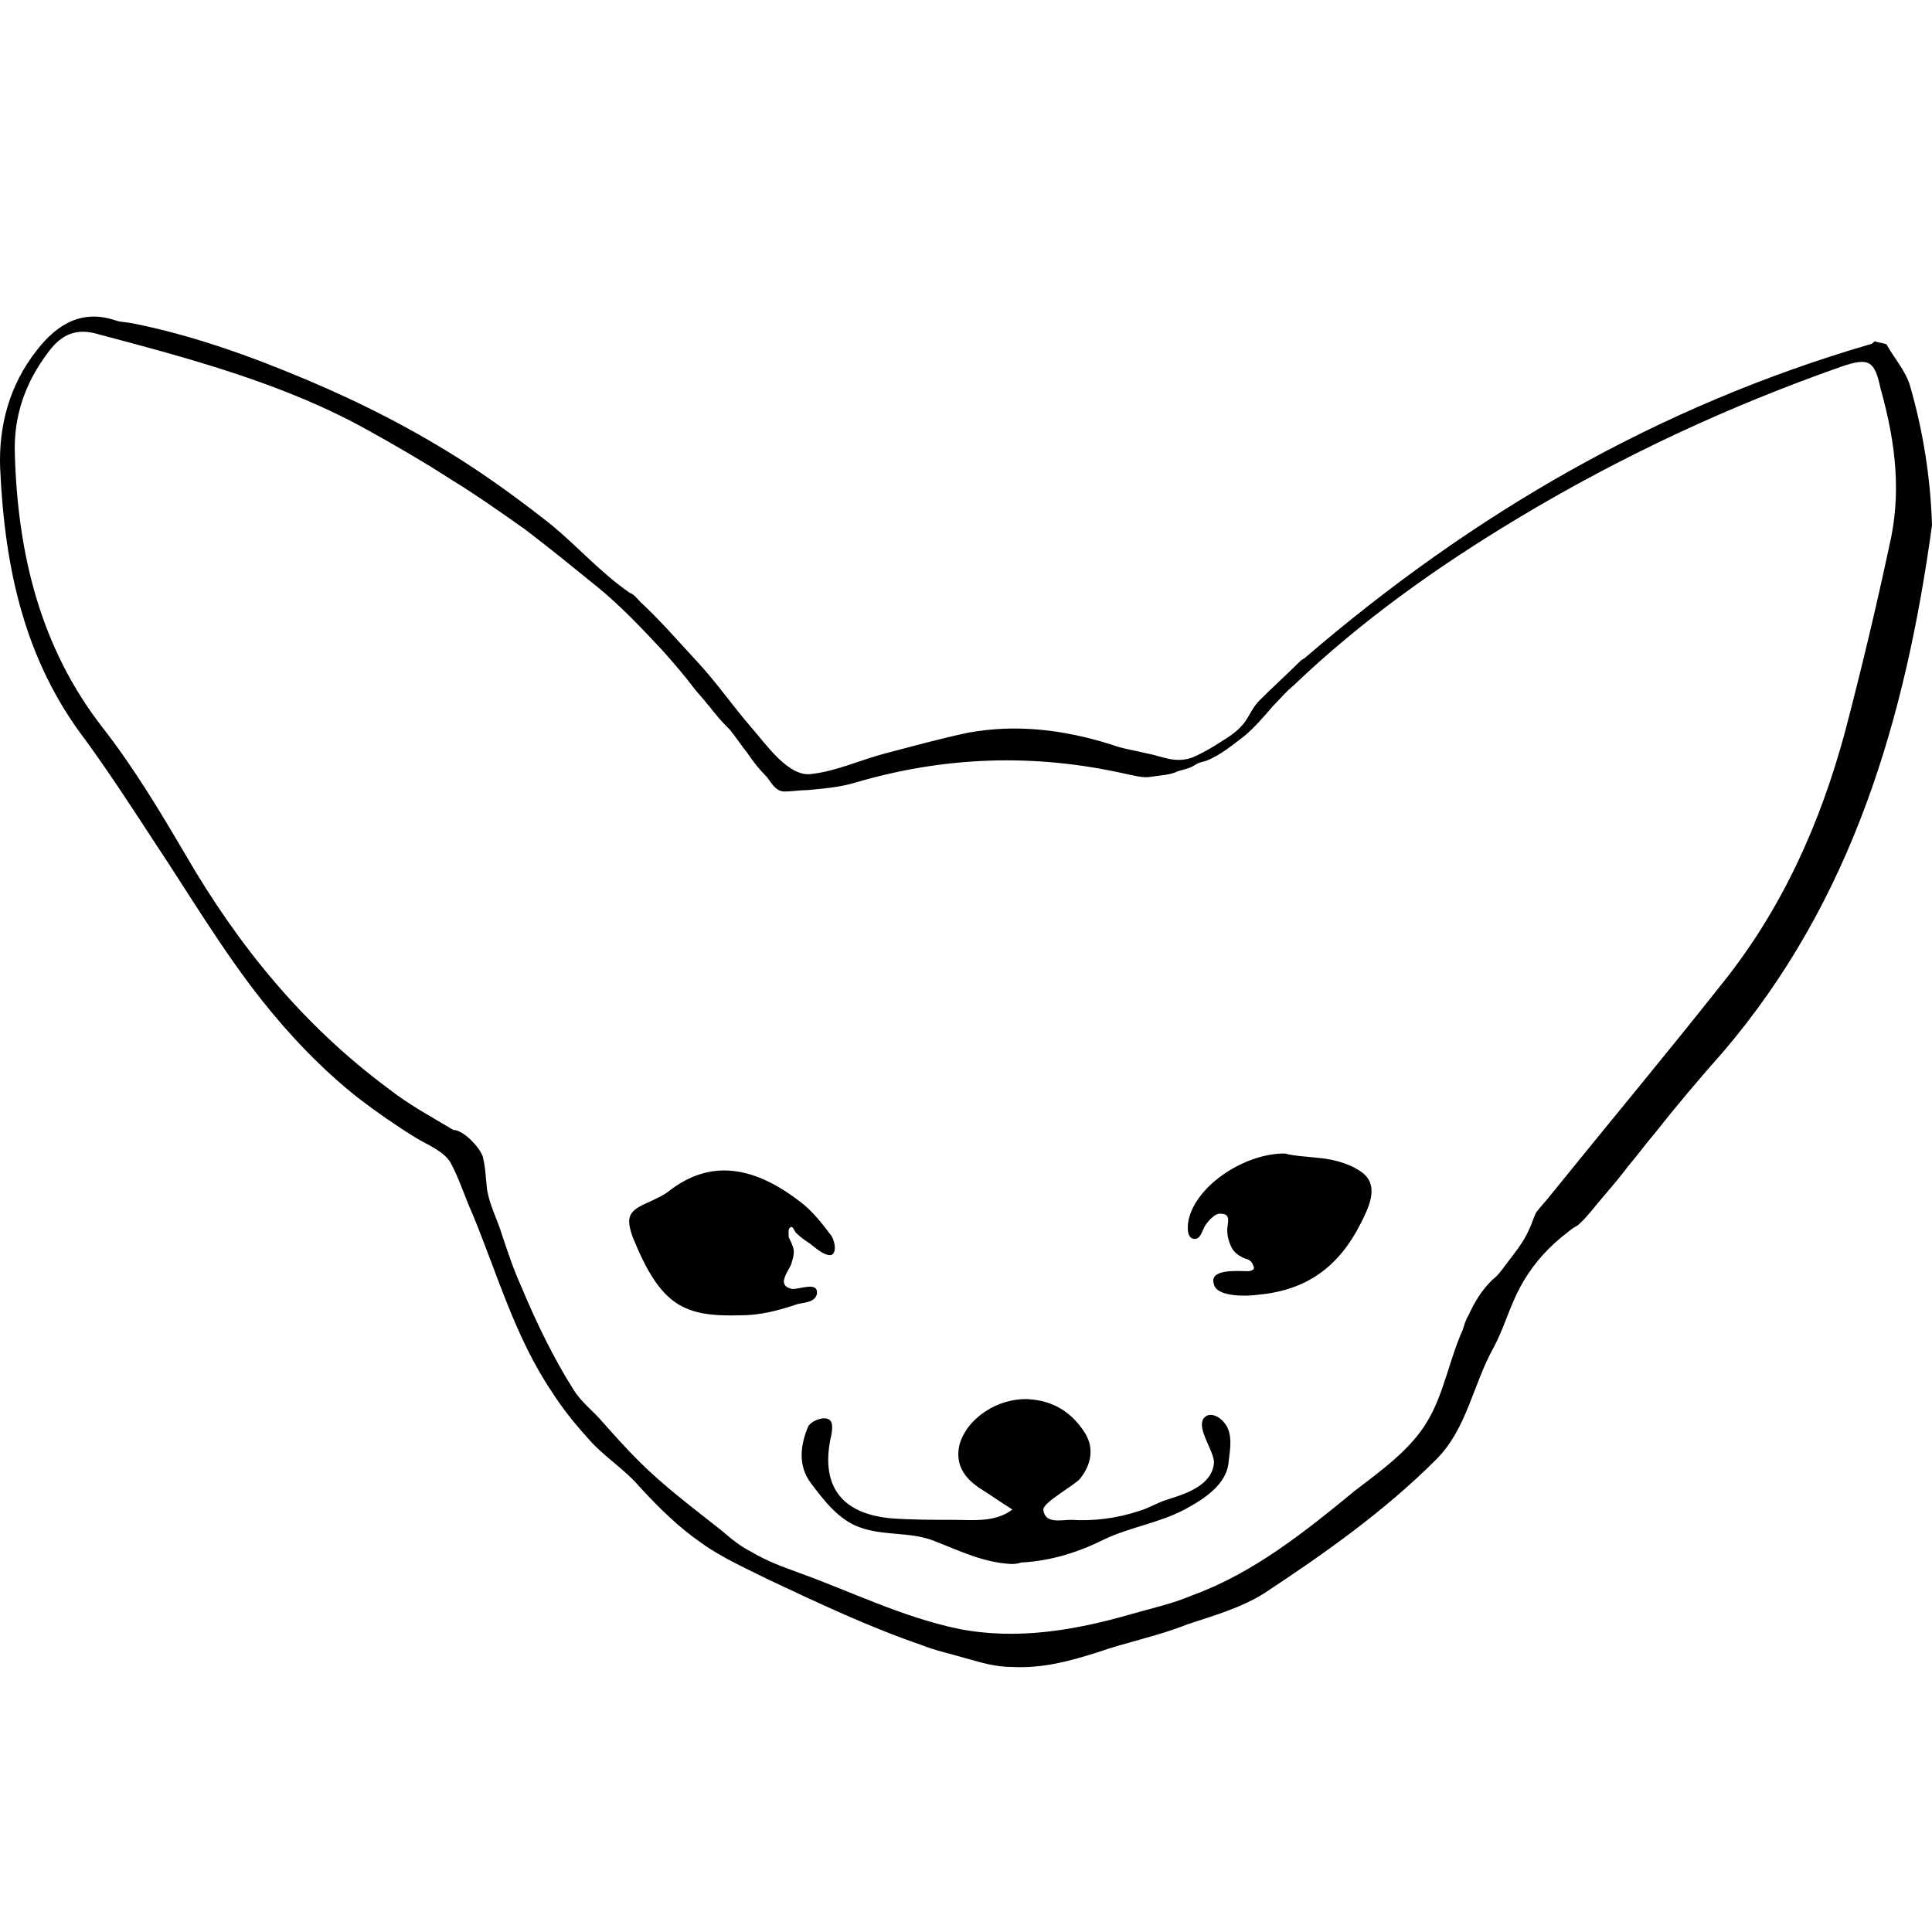
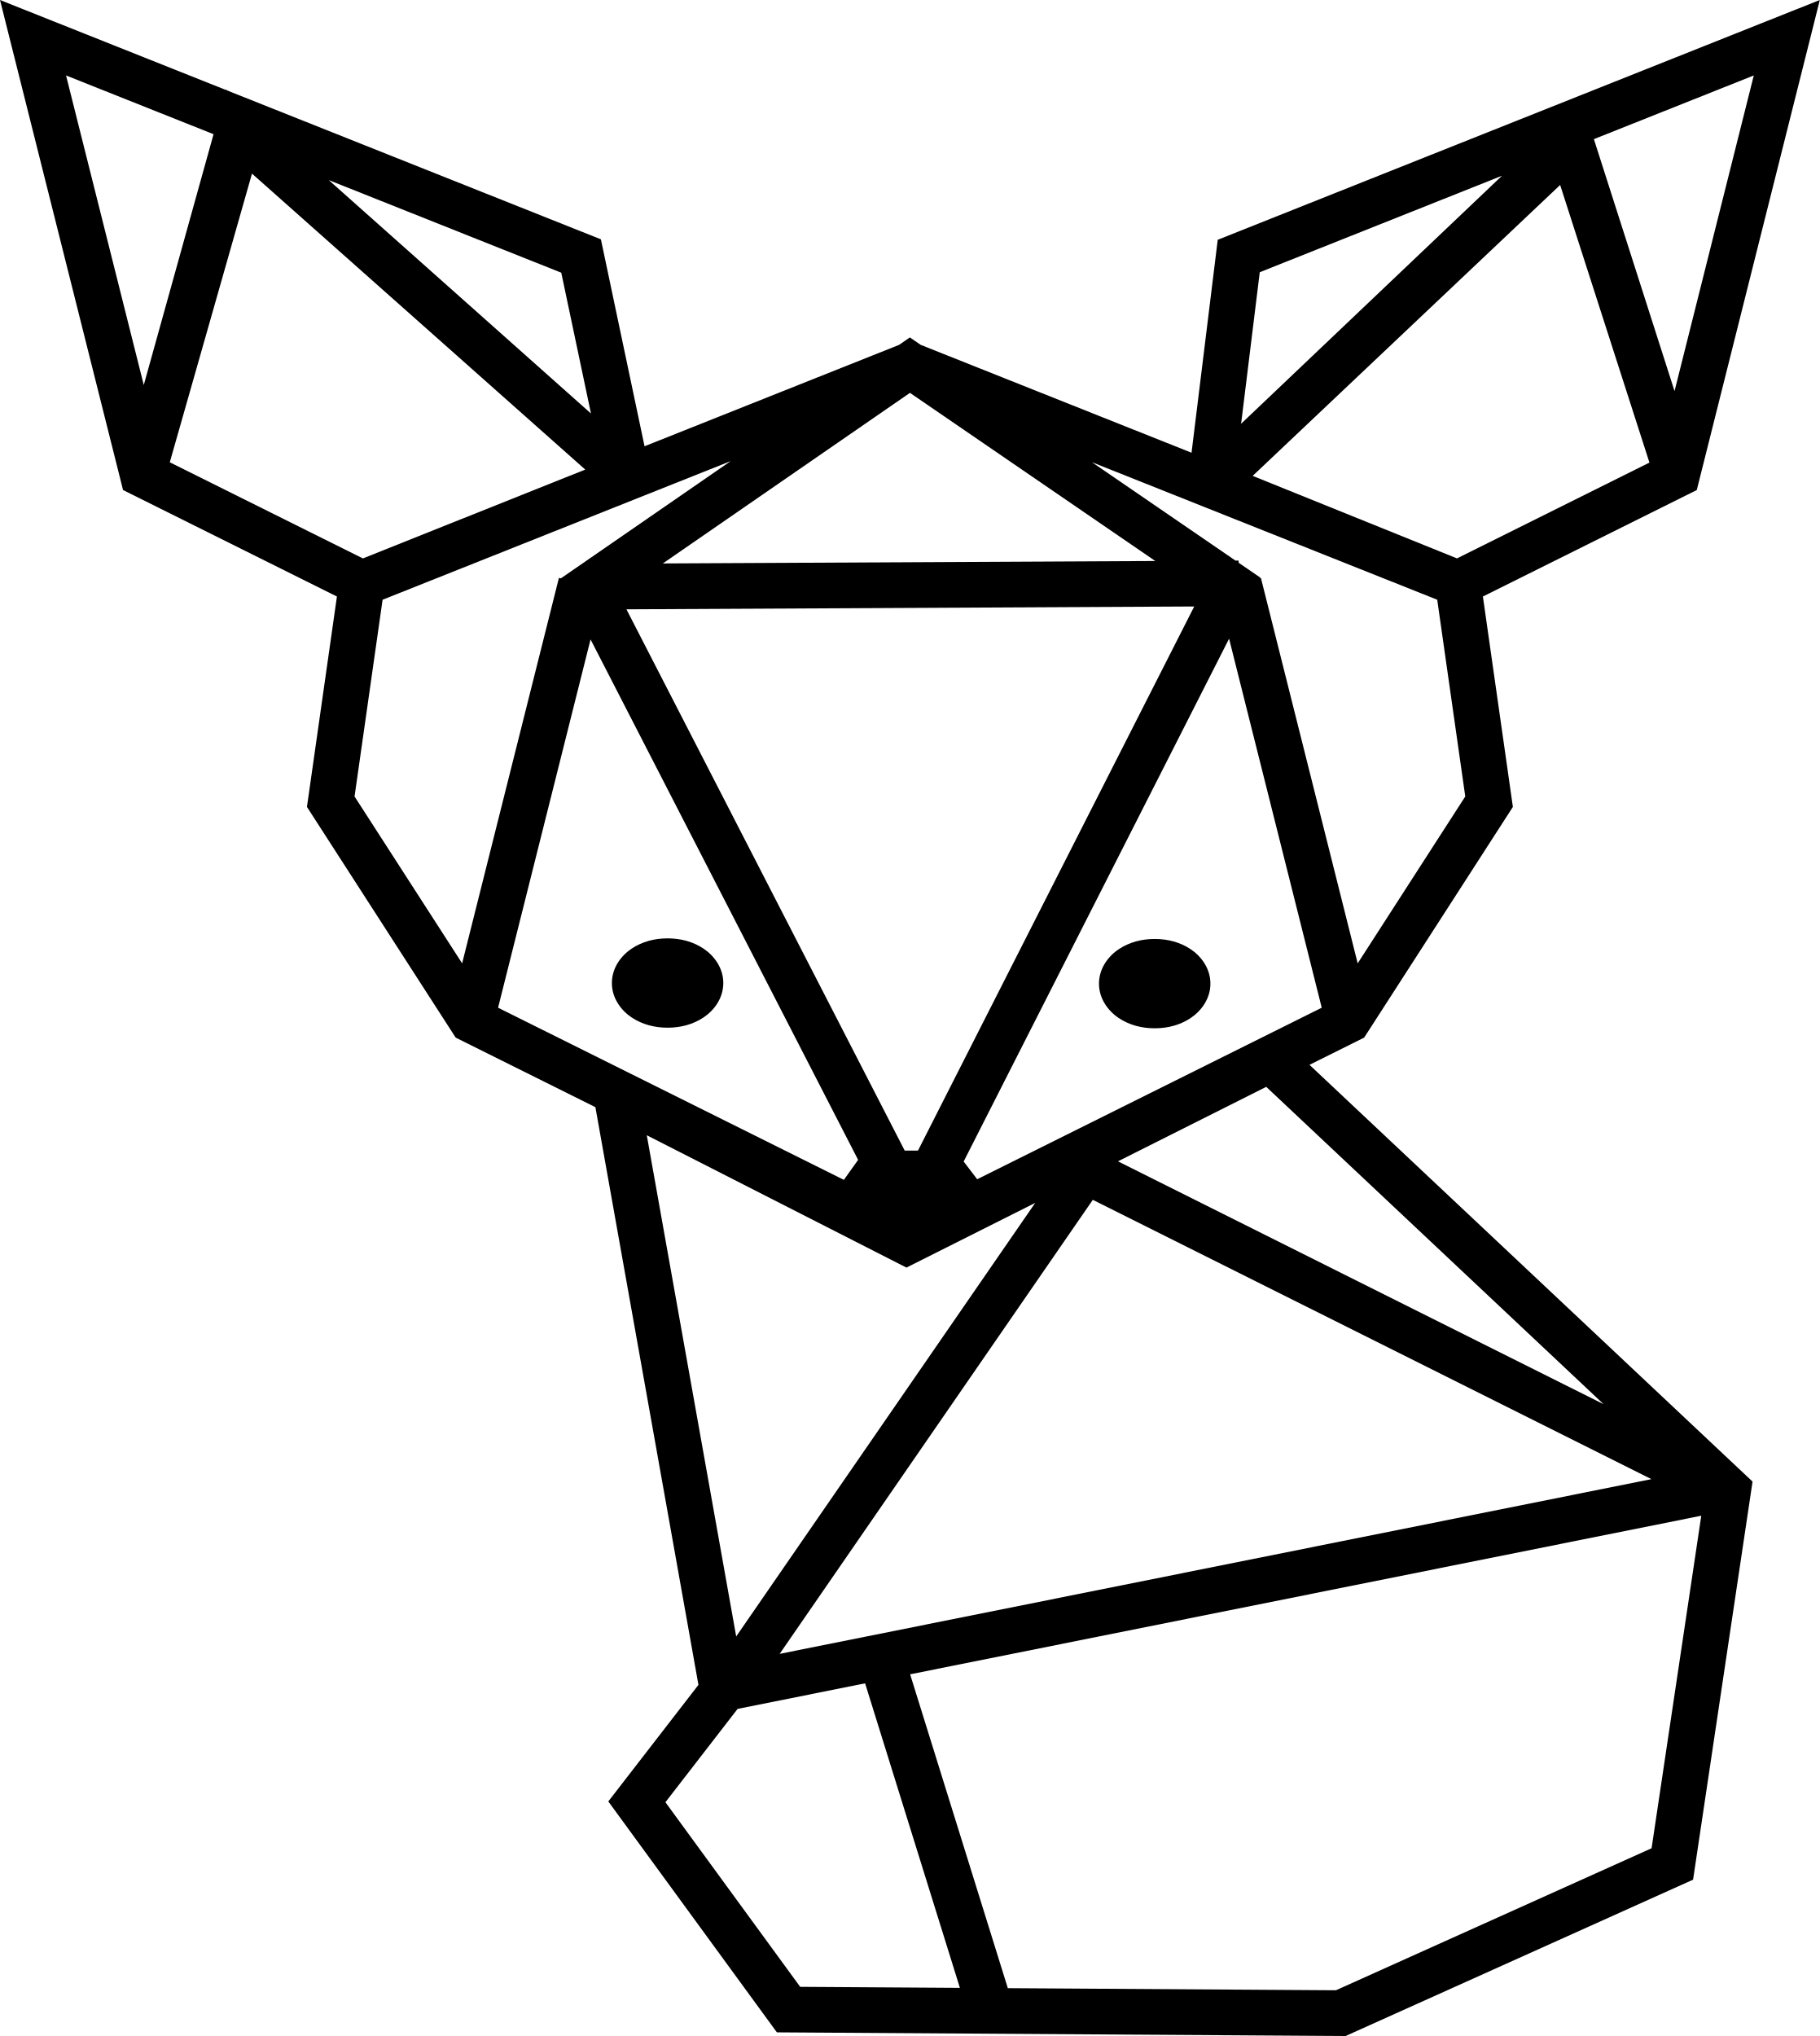
- <svg xmlns="http://www.w3.org/2000/svg" id="Layer_1" xml:space="preserve" viewBox="368 0 131.309 131.309" version="1.1" y="0px" x="0px" enable-background="new 368 0 295 250" width="131.309" height="131.309">
-   <defs id="defs99" />
-   <g id="layer3" style="display:inline" transform="translate(-135.488,-75.93711)">
-     <g transform="translate(5.39725,-26.26642)" style="display:inline" id="silhouette_1_">
-       <path d="m 627.9,128.4 c -0.3,-1 -1.1,-1.9 -1.6,-2.8 -0.3,-0.1 -0.5,-0.1 -0.8,-0.2 -0.1,0.1 -0.2,0.2 -0.3,0.2 -14.4,4.2 -27,11.5 -38.4,21.3 -0.1,0.1 -0.2,0.1 -0.3,0.2 -0.9,0.9 -1.9,1.8 -2.8,2.7 -0.5,0.5 -0.7,1.1 -1.1,1.6 -0.4,0.5 -1,0.9 -1.5,1.2 -0.6,0.4 -1.3,0.8 -2,1.1 -1.2,0.4 -2,-0.1 -3.1,-0.3 -0.8,-0.2 -1.6,-0.3 -2.4,-0.6 -3.2,-1 -6.4,-1.4 -9.7,-0.8 -1.9,0.4 -3.7,0.9 -5.6,1.4 -1.6,0.4 -3.3,1.2 -5,1.4 -1.6,0.3 -3.2,-2.1 -4.1,-3.1 -1.3,-1.5 -2.4,-3.1 -3.7,-4.5 -1.3,-1.4 -2.5,-2.8 -3.9,-4.1 -0.2,-0.2 -0.4,-0.5 -0.7,-0.6 -1.9,-1.3 -3.5,-3.1 -5.3,-4.6 -1.9,-1.5 -3.8,-2.9 -5.8,-4.2 -3.4,-2.2 -7.1,-4.1 -10.9,-5.7 -3.8,-1.6 -7.7,-3 -11.7,-3.8 -0.4,-0.1 -0.9,-0.1 -1.2,-0.2 -2.3,-0.8 -4,0.2 -5.4,2 -1.9,2.4 -2.6,5.2 -2.5,8 0.3,6.7 1.6,13 5.8,18.5 1.6,2.2 3.1,4.5 4.6,6.8 2.4,3.6 4.7,7.5 7.4,10.9 1.9,2.4 4.1,4.7 6.5,6.6 1.3,1 2.6,1.9 3.9,2.7 0.8,0.5 1.9,0.9 2.4,1.7 0.6,1.1 1,2.4 1.5,3.5 1.7,4.1 2.9,8.4 5.4,12.1 0.7,1.1 1.5,2.1 2.4,3.1 1.1,1.3 2.5,2.1 3.6,3.4 1.3,1.4 2.6,2.7 4.2,3.8 1.4,1 3,1.7 4.6,2.5 3.4,1.6 6.8,3.2 10.3,4.4 1,0.4 2,0.6 3,0.9 1.1,0.3 2,0.6 3.2,0.6 2.1,0.1 3.9,-0.4 5.8,-1 2,-0.7 4.1,-1.1 6.1,-1.9 1.8,-0.6 3.6,-1.1 5.2,-2.1 4.1,-2.7 8.2,-5.6 11.7,-9.1 2.1,-2.1 2.5,-5.1 3.9,-7.6 0.7,-1.3 1.1,-2.8 1.8,-4.1 0.7,-1.3 1.6,-2.4 2.8,-3.4 0.4,-0.3 0.7,-0.6 1.1,-0.8 0.6,-0.5 1.1,-1.2 1.7,-1.9 0.6,-0.7 1.2,-1.4 1.8,-2.2 0.6,-0.7 1.1,-1.4 1.7,-2.1 1.5,-1.9 3.1,-3.8 4.7,-5.6 8.8,-10.3 12.4,-22.7 14.2,-35.8 -0.1,-3.2 -0.6,-6.4 -1.5,-9.5 z m -1.4,10.9 c -0.9,4.2 -1.9,8.4 -3,12.6 -1.7,6.3 -4.3,12.1 -8.4,17.2 -3.8,4.8 -7.8,9.6 -11.6,14.3 -0.3,0.4 -0.7,0.8 -1,1.2 -0.2,0.4 -0.3,0.8 -0.5,1.2 -0.4,0.9 -1,1.6 -1.6,2.4 -0.3,0.4 -0.5,0.7 -0.9,1 -0.7,0.7 -1.2,1.5 -1.6,2.4 -0.2,0.3 -0.3,0.7 -0.4,1 -0.9,2 -1.3,4.4 -2.4,6.2 -1.1,1.9 -3.2,3.4 -4.9,4.7 -3.4,2.8 -6.9,5.6 -11,7.1 -1.4,0.6 -2.8,0.9 -4.2,1.3 -3.8,1.1 -7.8,1.8 -11.8,1 -3.8,-0.8 -7.2,-2.5 -10.8,-3.8 -1.1,-0.4 -2.2,-0.8 -3.2,-1.4 -0.8,-0.4 -1.4,-0.9 -2.1,-1.5 -1.9,-1.5 -3.9,-3 -5.6,-4.7 -0.9,-0.9 -1.7,-1.8 -2.5,-2.7 -0.6,-0.7 -1.4,-1.3 -1.9,-2.1 -1.4,-2.2 -2.6,-4.7 -3.6,-7.1 -0.5,-1.1 -0.9,-2.3 -1.3,-3.5 -0.3,-1 -0.8,-1.9 -1,-3 -0.1,-0.8 -0.1,-1.5 -0.3,-2.3 -0.2,-0.6 -1.3,-1.8 -2,-1.8 -1.5,-0.9 -3,-1.7 -4.4,-2.8 -5.8,-4.3 -10.2,-9.7 -13.8,-15.9 -1.7,-2.9 -3.5,-5.9 -5.6,-8.6 -4.3,-5.5 -5.8,-11.9 -6,-18.6 -0.1,-2.6 0.7,-4.9 2.3,-7 0.9,-1.2 1.9,-1.6 3.3,-1.2 6.4,1.7 12.8,3.4 18.5,6.6 1.8,1 3.7,2.1 5.4,3.2 1.8,1.1 3.5,2.3 5.2,3.5 1.7,1.3 3.3,2.6 4.9,3.9 1.6,1.3 3.1,2.9 4.5,4.4 0.7,0.8 1.4,1.6 2,2.4 0.3,0.4 0.7,0.8 1,1.2 0.2,0.2 0.3,0.4 0.5,0.6 0.3,0.4 0.7,0.8 1,1.1 0.4,0.5 0.8,1.1 1.2,1.6 0.4,0.6 0.8,1.1 1.3,1.6 0.1,0.1 0.2,0.3 0.3,0.4 0.2,0.3 0.5,0.6 0.9,0.6 0.5,0 1.1,-0.1 1.6,-0.1 1.1,-0.1 2.2,-0.2 3.2,-0.5 6.1,-1.8 12.2,-2 18.4,-0.6 0.5,0.1 1.2,0.3 1.7,0.2 0.6,-0.1 1.3,-0.1 1.9,-0.4 0.4,-0.1 0.8,-0.2 1.1,-0.4 0.3,-0.2 0.5,-0.2 0.8,-0.3 1,-0.4 1.8,-1.1 2.6,-1.7 0.7,-0.6 1.3,-1.3 1.9,-2 0.5,-0.5 0.9,-1 1.4,-1.4 4.6,-4.4 9.8,-8.1 15.3,-11.4 7,-4.2 14.3,-7.6 22,-10.3 1.8,-0.6 2.2,-0.4 2.6,1.5 1.1,3.9 1.4,7.3 0.6,10.7 z" id="path19" />
-       <path d="m 566.8,208.5 c -1.9,-0.1 -3.5,-0.9 -5.3,-1.6 -1.6,-0.6 -3.4,-0.3 -5,-0.9 -1.4,-0.5 -2.4,-1.8 -3.3,-3 -0.9,-1.2 -0.7,-2.6 -0.2,-3.8 0.1,-0.3 0.7,-0.6 1.1,-0.6 0.6,0 0.6,0.5 0.5,1.1 -0.8,3.4 0.6,5.4 4.1,5.7 1.4,0.1 2.8,0.1 4.2,0.1 1.3,0 2.8,0.2 4,-0.7 -0.8,-0.5 -1.5,-1 -2.3,-1.5 -1,-0.7 -1.6,-1.6 -1.3,-2.9 0.5,-1.8 2.6,-3.2 4.7,-3.1 1.6,0.1 2.8,0.8 3.7,2.1 0.8,1.1 0.6,2.3 -0.2,3.3 -0.3,0.4 -2.5,1.6 -2.5,2.1 0.1,1 1.2,0.7 1.9,0.7 1.5,0.1 3.1,-0.1 4.6,-0.6 0.7,-0.2 1.3,-0.6 2,-0.8 1.3,-0.4 3,-1 3.1,-2.5 0,-0.8 -1.2,-2.3 -0.7,-3 0.4,-0.5 1.1,-0.1 1.4,0.3 0.6,0.7 0.4,1.8 0.3,2.6 -0.1,1.6 -1.7,2.6 -3,3.3 -1.7,0.9 -3.7,1.2 -5.4,2 -1.8,0.9 -3.7,1.5 -5.7,1.6 -0.3,0.1 -0.5,0.1 -0.7,0.1 z" id="path21" />
-       <path d="m 551.4,189.1 c -0.1,0.3 0,0.6 0.5,0.7 0.4,0.1 1.9,-0.6 1.7,0.4 -0.2,0.6 -1,0.5 -1.5,0.7 -1.2,0.4 -2.4,0.7 -3.7,0.7 -3.8,0.1 -5.4,-0.6 -7.3,-5.3 -0.5,-1.4 -0.3,-1.8 1.1,-2.4 0.4,-0.2 0.9,-0.4 1.3,-0.7 2.9,-2.3 5.9,-1.7 9,0.7 0.8,0.6 1.5,1.5 2.1,2.3 0.2,0.3 0.4,1.1 0,1.3 -0.5,0.1 -1.2,-0.6 -1.5,-0.8 -0.3,-0.2 -0.6,-0.4 -0.9,-0.7 -0.1,-0.1 -0.2,-0.4 -0.3,-0.4 -0.3,0 -0.2,0.5 -0.2,0.7 0.1,0.2 0.2,0.4 0.3,0.7 0.1,0.3 0,0.7 -0.1,1 0,0.2 -0.4,0.7 -0.5,1.1 z" id="path23" />
-       <path d="m 587.7,180.9 c 1.2,0.1 2.4,0.5 3.1,1.1 1,0.9 0.3,2.3 -0.2,3.3 -1.5,3 -3.7,4.6 -7,4.9 -0.6,0.1 -2.8,0.2 -3,-0.7 -0.4,-1.1 1.7,-0.9 2.3,-0.9 0.2,0 0.5,-0.1 0.4,-0.3 -0.1,-0.3 -0.2,-0.4 -0.4,-0.5 -0.4,-0.1 -0.9,-0.4 -1.1,-0.8 -0.2,-0.4 -0.3,-0.8 -0.3,-1.2 0,-0.4 0.3,-1.1 -0.4,-1.1 -0.4,-0.1 -0.9,0.5 -1.1,0.8 -0.2,0.3 -0.3,1 -0.8,0.9 -0.5,-0.1 -0.4,-1 -0.3,-1.4 0.6,-2.3 3.8,-4.4 6.5,-4.4 0.8,0.2 1.5,0.2 2.3,0.3 z" id="path25" />
-     </g>
-   </g>
+ <svg xmlns="http://www.w3.org/2000/svg" version="1.1" id="svg5174" viewBox="0 0 426.949 477.621" height="134.795mm" width="120.495mm">
+   <defs id="defs5176" />
+   <path style="color:#000000;font-style:normal;font-variant:normal;font-weight:normal;font-stretch:normal;font-size:medium;line-height:normal;font-family:sans-serif;text-indent:0;text-align:start;text-decoration:none;text-decoration-line:none;text-decoration-style:solid;text-decoration-color:#000000;letter-spacing:normal;word-spacing:normal;text-transform:none;direction:ltr;block-progression:tb;writing-mode:lr-tb;baseline-shift:baseline;text-anchor:start;white-space:normal;clip-rule:nonzero;display:inline;overflow:visible;visibility:visible;opacity:1;isolation:auto;mix-blend-mode:normal;color-interpolation:sRGB;color-interpolation-filters:linearRGB;solid-color:#000000;solid-opacity:1;fill:#000000;fill-opacity:1;fill-rule:evenodd;stroke:none;stroke-width:10.714;stroke-linecap:butt;stroke-linejoin:miter;stroke-miterlimit:4;stroke-dasharray:none;stroke-dashoffset:0;stroke-opacity:1;color-rendering:auto;image-rendering:auto;shape-rendering:auto;text-rendering:auto;enable-background:accumulate" d="M 0,-1.5258789e-5 28.867,114.957 l 50.178,24.979 -7.033,49.355 34.895,54.121 32.779,16.316 24.176,135.523 -21.148,27.344 39.551,54.172 133.434,0.854 81.516,-36.674 13.953,-93.385 L 307.219,249.795 320.043,243.412 354.938,189.291 347.902,139.936 398.082,114.957 426.949,-1.5258789e-5 285.693,56.252 279.547,106.205 216.012,80.902 213.463,79.156 210.932,80.904 151.217,104.686 140.977,56.141 53.674,21.375 l -0.148,-0.133 -0.02,0.066 -0.227,-0.092 -0.26,-0.23 -0.031,0.115 L 0,-1.5258789e-5 Z M 15.494,17.701 50.1,31.482 33.729,90.322 15.494,17.701 Z m 395.963,0 -18.592,74.043 -18.922,-59.104 37.514,-14.939 z M 59.117,40.729 137.305,110.158 85.137,130.998 39.834,108.447 59.117,40.729 Z m 293.27,0.498 -61.209,58.178 4.375,-35.545 56.834,-22.633 z M 77.125,42.246 131.678,63.971 138.646,97 77.125,42.246 Z m 288.902,1.146 20.949,65.125 -45.15,22.475 -47.938,-19.357 72.139,-68.242 z m -152.543,48.768 57.559,39.443 -115.535,0.576 57.977,-40.02 z m -42.043,16.002 -39.854,27.512 -0.457,-0.115 -22.709,90.432 -25.24,-39.146 6.578,-46.152 81.682,-32.529 z m 84.744,0.271 81.004,32.258 6.578,46.152 -25.24,39.148 -22.709,-90.434 -0.246,0.062 0.074,-0.146 -5.049,-3.459 -0.002,-0.51 -0.734,0.004 -33.676,-23.076 z m 23.994,33.84 -64.814,127.646 -3.109,0 -65.287,-126.982 133.211,-0.664 z m 8.178,7.559 21.736,86.566 -80.838,40.238 -3.172,-4.158 62.273,-122.646 z m -149.807,0.17 62.773,122.088 -3.342,4.689 -81.127,-40.383 21.695,-86.395 z m 18.074,70.127 c -3.091,-1e-5 -5.976,0.774 -8.418,2.395 -2.442,1.621 -4.654,4.489 -4.654,8.084 6e-5,3.595 2.212,6.463 4.654,8.084 2.442,1.621 5.327,2.393 8.418,2.393 3.091,-1e-5 5.974,-0.772 8.416,-2.393 2.442,-1.621 4.654,-4.489 4.654,-8.084 -7e-5,-3.595 -2.212,-6.463 -4.654,-8.084 -2.442,-1.621 -5.325,-2.395 -8.416,-2.395 z m 114.281,0.139 c -3.091,1e-5 -5.976,0.772 -8.418,2.393 -2.442,1.621 -4.654,4.491 -4.654,8.086 7e-5,3.595 2.212,6.463 4.654,8.084 2.442,1.621 5.327,2.393 8.418,2.393 3.091,10e-6 5.976,-0.772 8.418,-2.393 2.442,-1.621 4.654,-4.489 4.654,-8.084 -2e-5,-3.595 -2.212,-6.465 -4.654,-8.086 -2.442,-1.621 -5.327,-2.393 -8.418,-2.393 z m 26.168,34.693 79.15,74.445 -113.939,-56.971 34.789,-17.475 z m -145.33,11.357 60.92,31.043 30.207,-15.174 -70.152,101.705 -20.975,-117.574 z m 104.641,15.148 131.053,65.523 -204.523,40.99 73.471,-106.514 z m 142.752,74.104 -11.656,78.006 -74.049,33.316 -76.986,-0.492 -22.92,-73.627 185.611,-37.203 z m -196.176,39.32 22.24,71.438 -37.469,-0.24 -31.617,-43.307 16.936,-21.896 29.91,-5.994 z" id="path4276" />
</svg>
